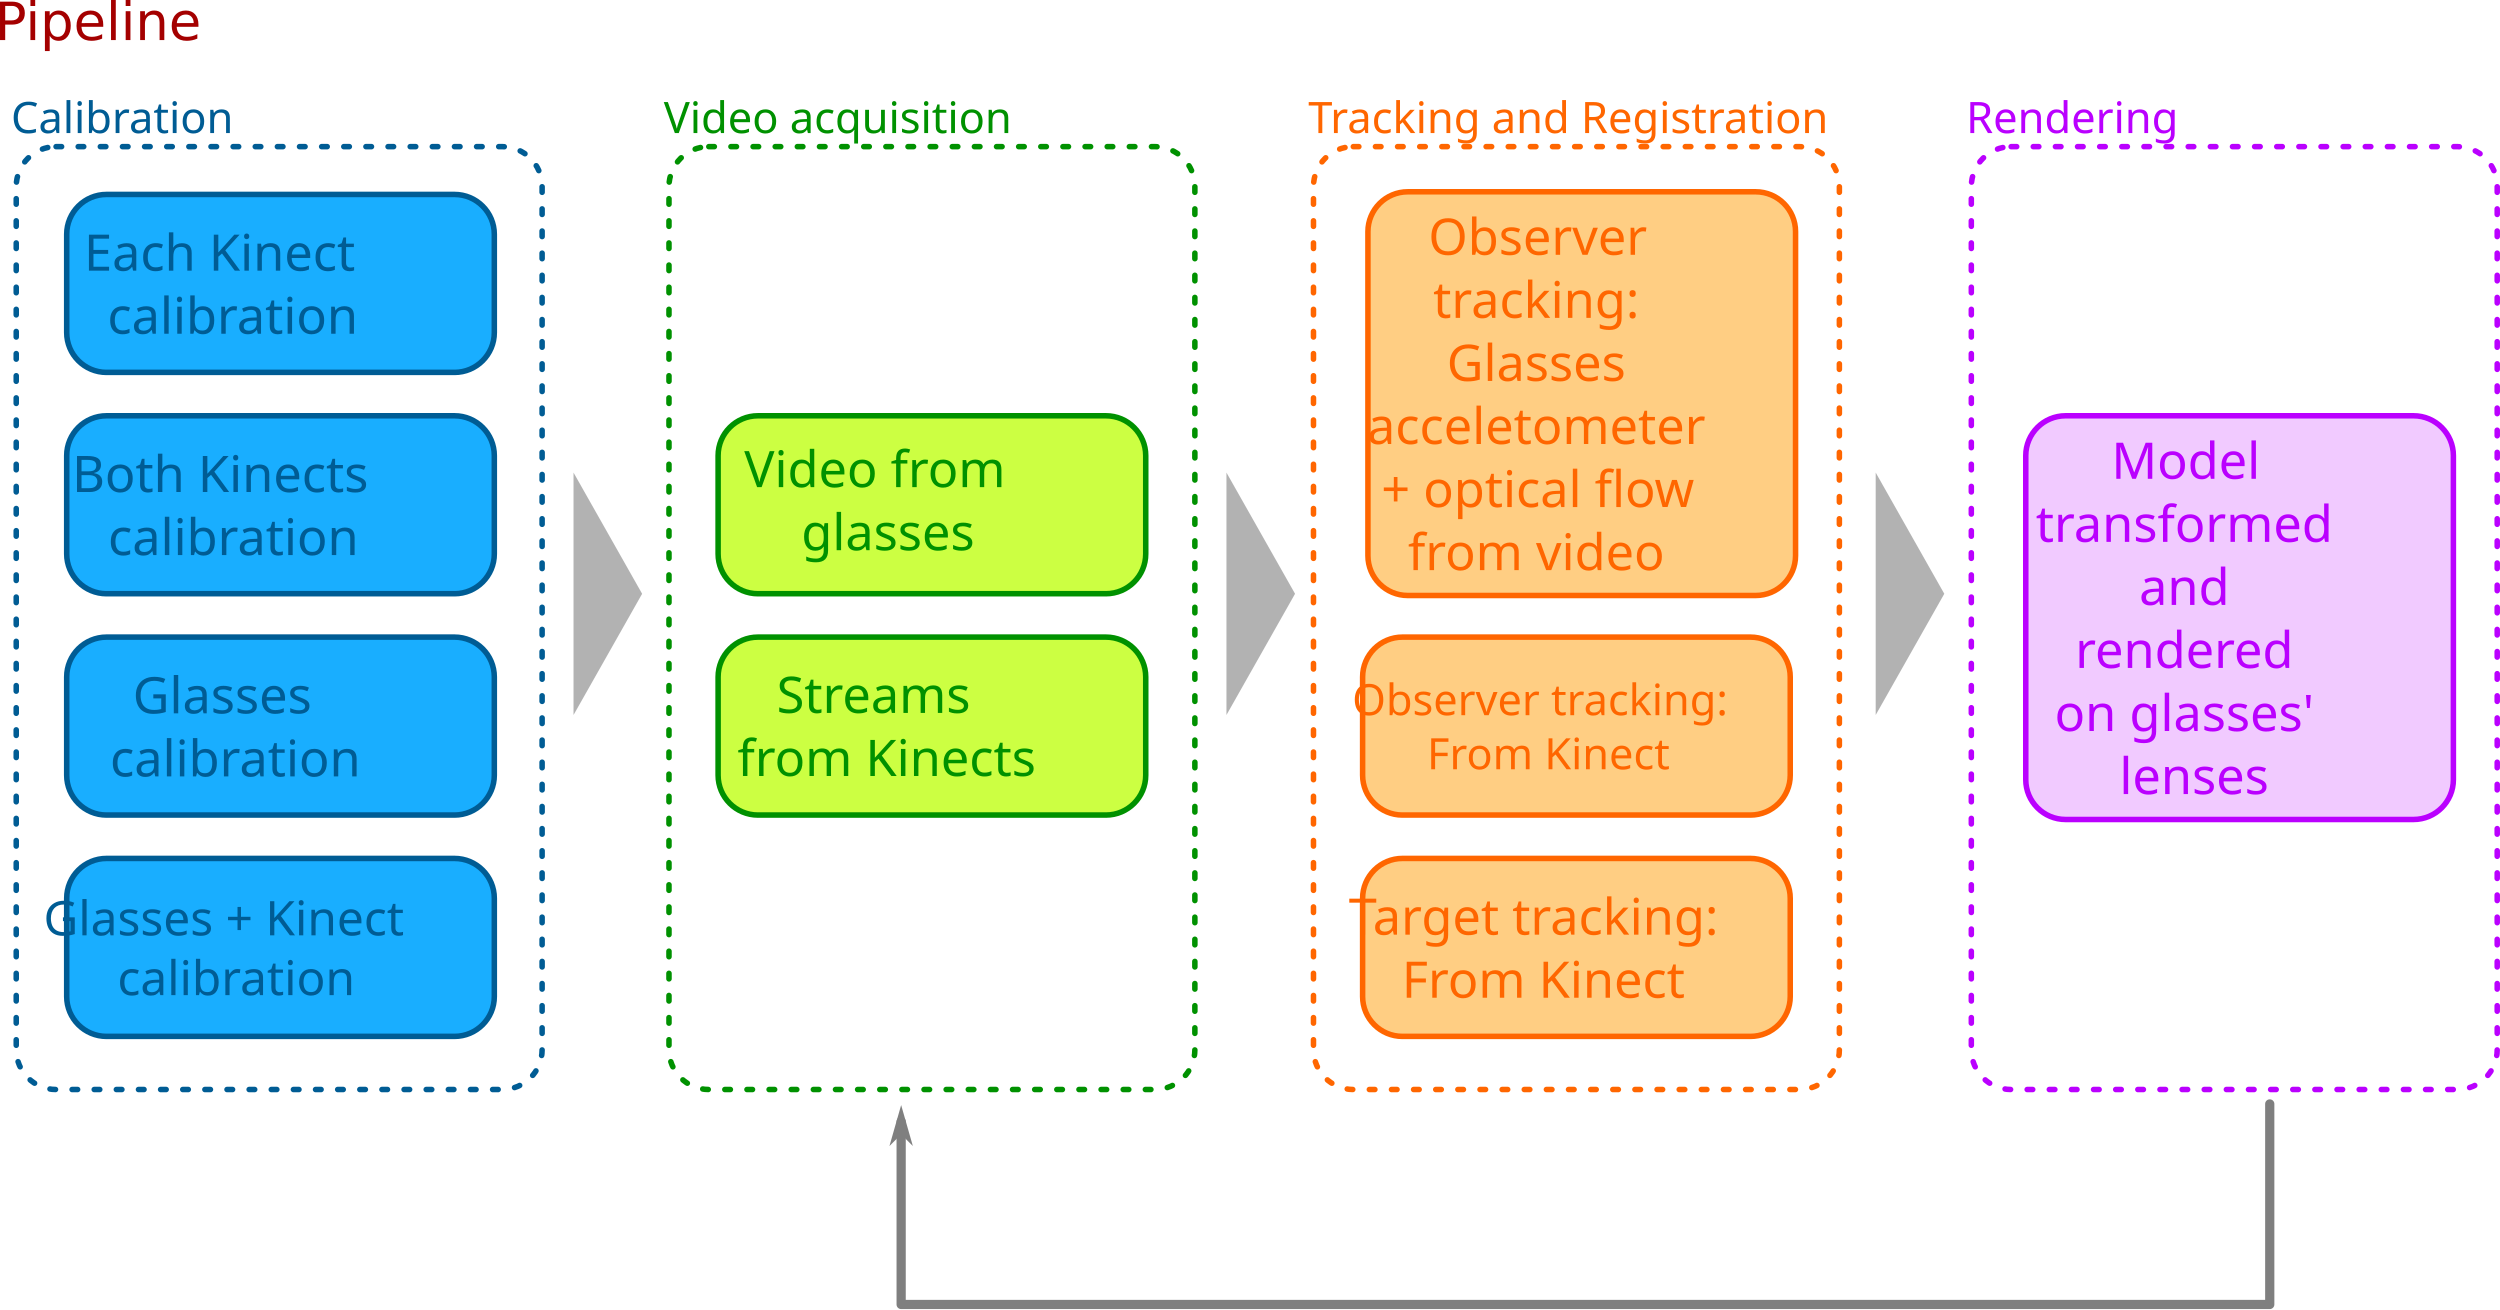
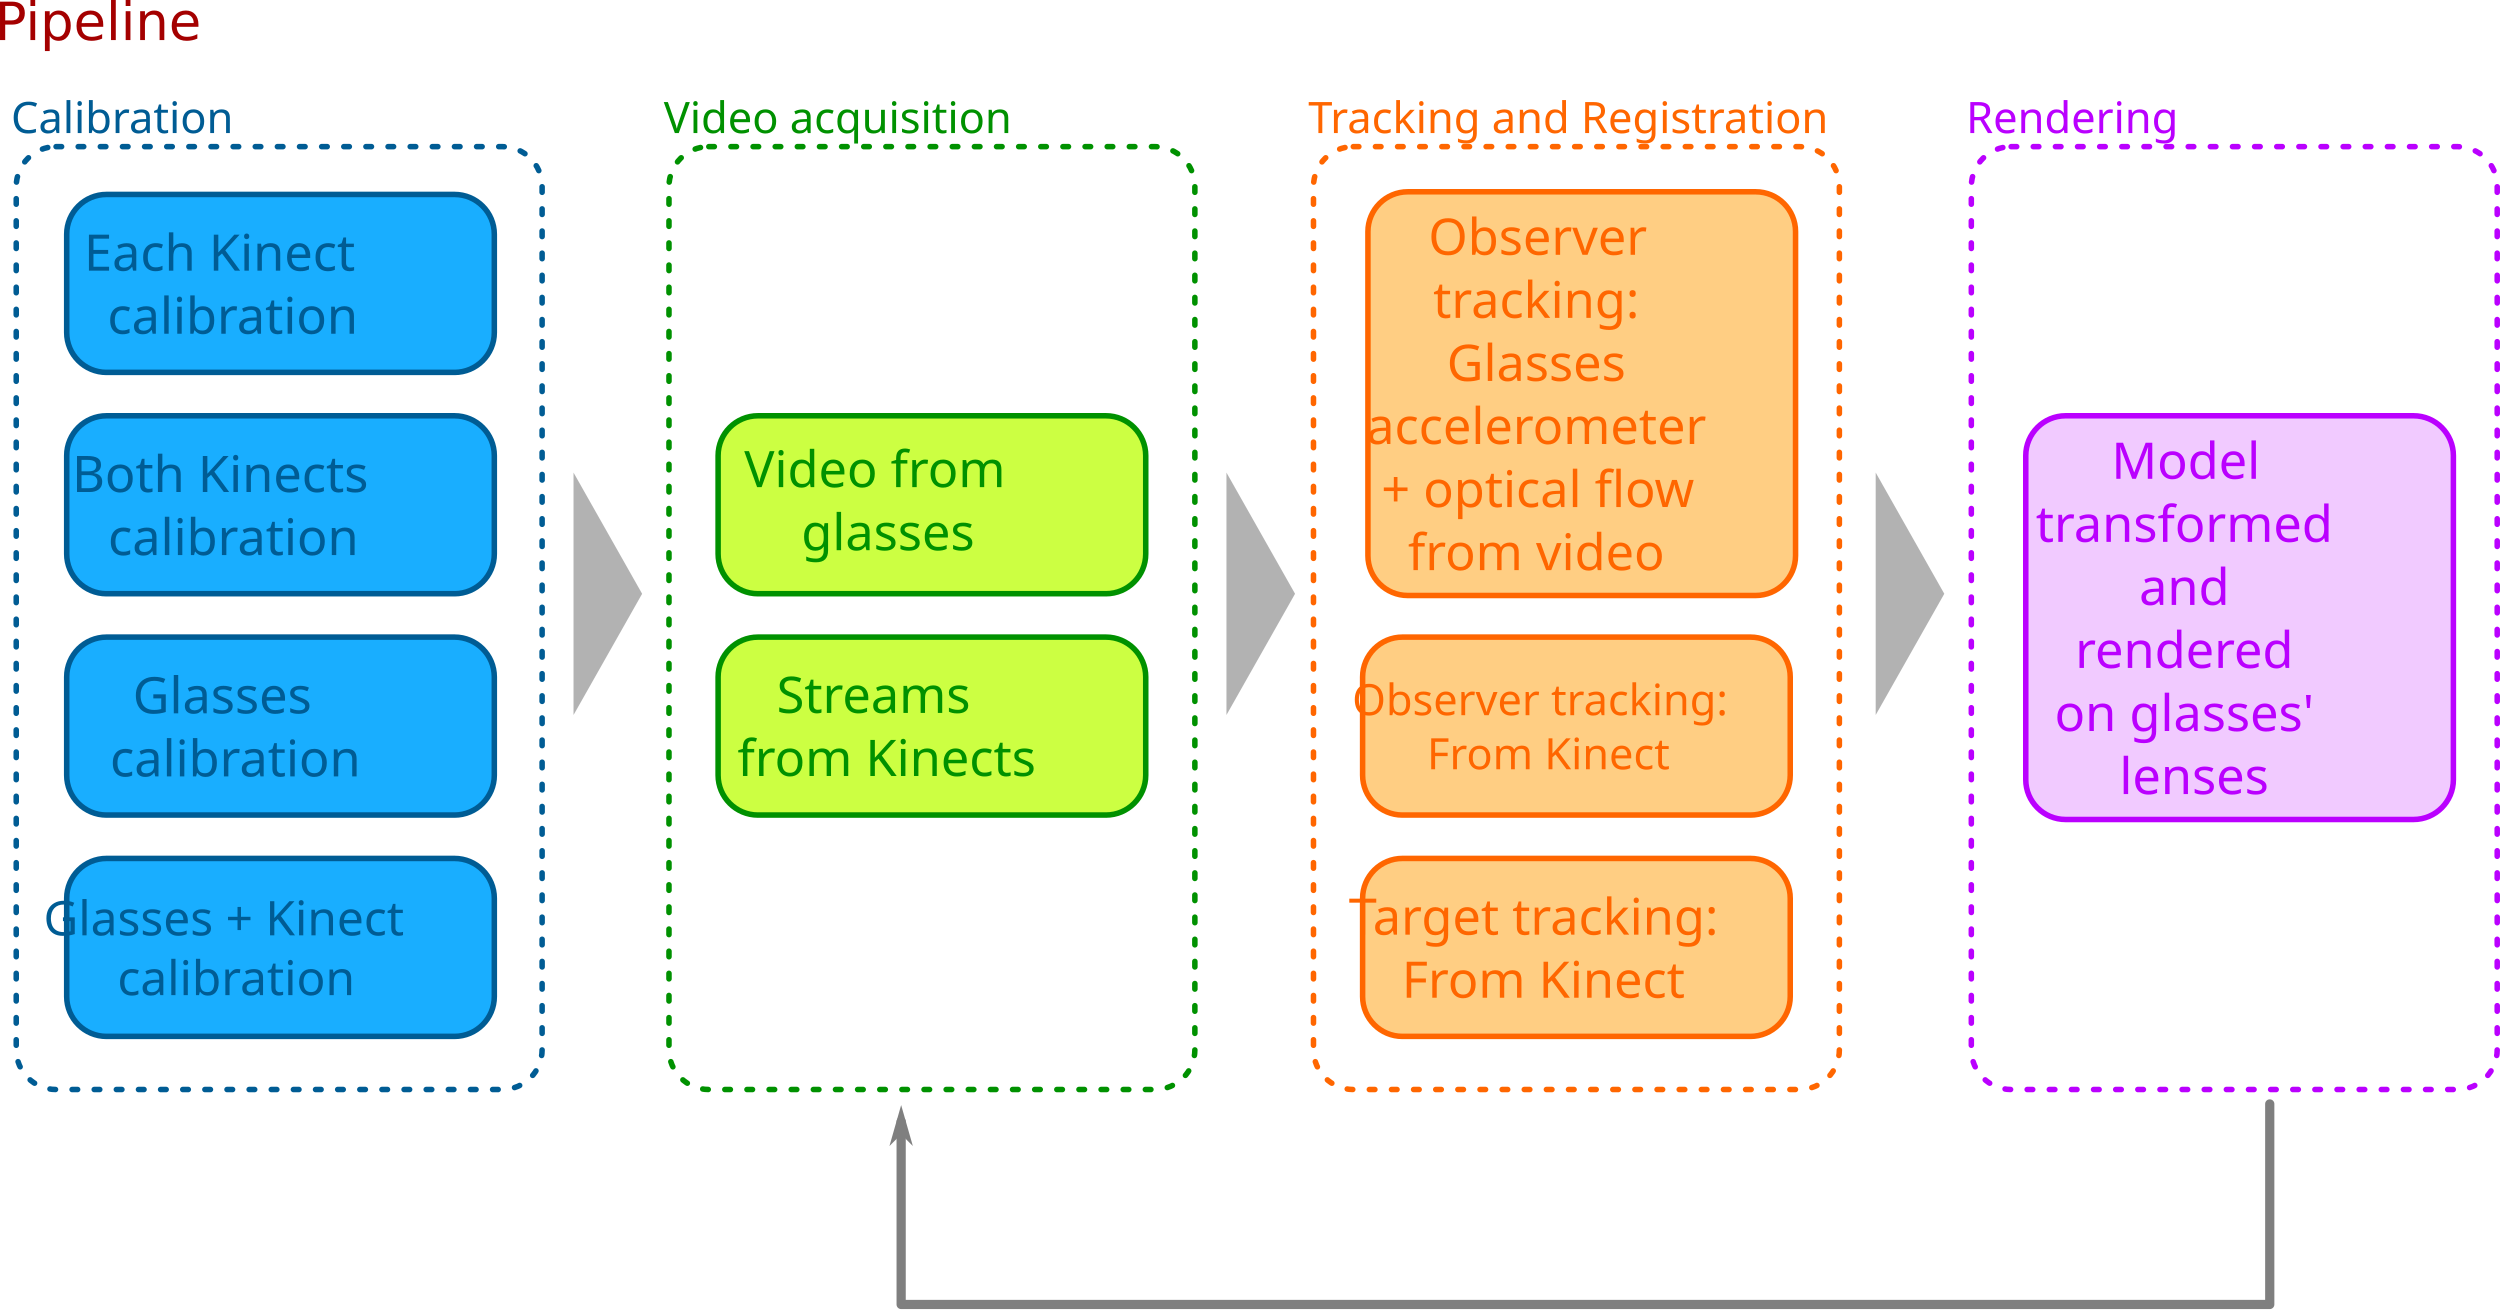
<svg xmlns="http://www.w3.org/2000/svg" xmlns:xlink="http://www.w3.org/1999/xlink" width="1355.438" height="709.75" id="svg2" version="1.1">
  <defs id="defs4">
    <marker orient="auto" refY="0" refX="0" id="Arrow1Send" style="overflow:visible">
      <path id="path6562" d="M 0,0 5,-5 -12.5,0 5,5 0,0 z" style="fill-rule:evenodd;stroke:#000000;stroke-width:1pt" transform="matrix(-0.2,0,0,-0.2,-1.2,0)" />
    </marker>
    <linearGradient y2="35.74" x2="21.408" y1="36.39" x1="22.687" gradientTransform="matrix(-0.977685,0.210075,0.210075,0.977685,41.80576,-11.11866)" gradientUnits="userSpaceOnUse" id="linearGradient4374" xlink:href="#linearGradient4356" />
    <linearGradient y2="36.218" x2="22.627" y1="35.818" x1="20.662" gradientTransform="matrix(0.983375,0.181588,-0.181588,0.983375,-7.07212,-9.82492)" gradientUnits="userSpaceOnUse" id="linearGradient4372" xlink:href="#linearGradient4356" />
    <radialGradient gradientUnits="userSpaceOnUse" gradientTransform="matrix(1,0,0,0.681917,0,8.233773)" r="13.565" fy="19.836" fx="16.215" cy="19.836" cx="16.215" id="radialGradient4350" xlink:href="#linearGradient4344" />
    <linearGradient gradientTransform="translate(-13.125,-7)" y2="35.803" x2="30.936" y1="29.553" x1="30.936" gradientUnits="userSpaceOnUse" id="linearGradient4332" xlink:href="#linearGradient3824" />
    <linearGradient y2="35.803" x2="30.936" y1="29.553" x1="30.936" gradientTransform="translate(-12.41789,-7)" gradientUnits="userSpaceOnUse" id="linearGradient4326" xlink:href="#linearGradient3824" />
    <linearGradient gradientTransform="translate(0.707108,0)" y2="35.803" x2="30.936" y1="29.553" x1="30.936" gradientUnits="userSpaceOnUse" id="linearGradient4175" xlink:href="#linearGradient3824" />
    <radialGradient gradientUnits="userSpaceOnUse" r="9.162" fy="17.064" fx="29.345" cy="17.064" cx="29.345" id="radialGradient3806" xlink:href="#linearGradient3800" />
    <linearGradient id="linearGradient3800">
      <stop id="stop3802" offset="0" style="stop-color:#f4d9b1;stop-opacity:1;" />
      <stop id="stop3804" offset="1" style="stop-color:#df9725;stop-opacity:1;" />
    </linearGradient>
    <linearGradient id="linearGradient3824">
      <stop id="stop3826" offset="0" style="stop-color:#ffffff;stop-opacity:1;" />
      <stop id="stop3828" offset="1" style="stop-color:#c9c9c9;stop-opacity:1;" />
    </linearGradient>
    <linearGradient id="linearGradient4163">
      <stop id="stop4165" offset="0" style="stop-color:#3b74bc;stop-opacity:1;" />
      <stop id="stop4167" offset="1" style="stop-color:#2d5990;stop-opacity:1;" />
    </linearGradient>
    <linearGradient id="linearGradient4338">
      <stop style="stop-color:#e9b15e;stop-opacity:1;" offset="0" id="stop4340" />
      <stop style="stop-color:#966416;stop-opacity:1;" offset="1" id="stop4342" />
    </linearGradient>
    <linearGradient id="linearGradient4344">
      <stop id="stop4346" offset="0" style="stop-color:#727e0a;stop-opacity:1;" />
      <stop id="stop4348" offset="1" style="stop-color:#5b6508;stop-opacity:1;" />
    </linearGradient>
    <linearGradient id="linearGradient4356">
      <stop id="stop4358" offset="0" style="stop-color:#000000;stop-opacity:1;" />
      <stop id="stop4360" offset="1" style="stop-color:#000000;stop-opacity:0;" />
    </linearGradient>
    <linearGradient id="linearGradient158">
      <stop id="stop159" offset="0" style="stop-color:#686868;stop-opacity:0;" />
      <stop id="stop162" offset="0.238" style="stop-color:#686868;stop-opacity:1;" />
      <stop id="stop163" offset="0.781" style="stop-color:#686868;stop-opacity:1;" />
      <stop id="stop160" offset="1" style="stop-color:#686868;stop-opacity:0;" />
    </linearGradient>
    <linearGradient id="linearGradient272">
      <stop id="stop273" offset="0" style="stop-color:#474747;stop-opacity:0;" />
      <stop id="stop275" offset="0.1" style="stop-color:#474747;stop-opacity:1;" />
      <stop id="stop276" offset="0.9" style="stop-color:#474747;stop-opacity:1;" />
      <stop id="stop274" offset="1" style="stop-color:#474747;stop-opacity:0;" />
    </linearGradient>
    <linearGradient id="linearGradient3750">
      <stop id="stop3752" offset="0" style="stop-color:#474747;stop-opacity:0;" />
      <stop id="stop3754" offset="0.1" style="stop-color:#474747;stop-opacity:1;" />
      <stop id="stop3756" offset="0.9" style="stop-color:#474747;stop-opacity:1;" />
      <stop id="stop3758" offset="1" style="stop-color:#474747;stop-opacity:0;" />
    </linearGradient>
    <linearGradient id="linearGradient178">
      <stop id="stop179" offset="0" style="stop-color:#ffffff;stop-opacity:0;" />
      <stop id="stop180" offset="0.108" style="stop-color:#ffffff;stop-opacity:0.707;" />
      <stop id="stop181" offset="0.921" style="stop-color:#ffffff;stop-opacity:0.707;" />
      <stop id="stop182" offset="1" style="stop-color:#ffffff;stop-opacity:0;" />
    </linearGradient>
    <linearGradient id="linearGradient5048">
      <stop id="stop5050" offset="0" style="stop-color:black;stop-opacity:0;" />
      <stop style="stop-color:black;stop-opacity:1;" offset="0.5" id="stop5056" />
      <stop id="stop5052" offset="1" style="stop-color:black;stop-opacity:0;" />
    </linearGradient>
    <linearGradient id="linearGradient4386">
      <stop style="stop-color:#d2d2d2;stop-opacity:1;" offset="0" id="stop4388" />
      <stop style="stop-color:#dfdfdf;stop-opacity:1;" offset="1" id="stop4390" />
    </linearGradient>
    <linearGradient id="linearGradient4509">
      <stop id="stop4511" offset="0" style="stop-color:#000000;stop-opacity:1;" />
      <stop id="stop4513" offset="1" style="stop-color:#000000;stop-opacity:0;" />
    </linearGradient>
    <linearGradient id="linearGradient3838">
      <stop id="stop3840" offset="0" style="stop-color:#000000;stop-opacity:1;" />
      <stop id="stop3842" offset="1" style="stop-color:#000000;stop-opacity:0;" />
    </linearGradient>
    <linearGradient id="linearGradient3845">
      <stop id="stop3847" offset="0" style="stop-color:#000000;stop-opacity:1;" />
      <stop id="stop3849" offset="1" style="stop-color:#000000;stop-opacity:0;" />
    </linearGradient>
    <linearGradient id="linearGradient3852">
      <stop id="stop3854" offset="0" style="stop-color:#000000;stop-opacity:1;" />
      <stop id="stop3856" offset="1" style="stop-color:#000000;stop-opacity:0;" />
    </linearGradient>
    <linearGradient id="linearGradient3859">
      <stop id="stop3861" offset="0" style="stop-color:#000000;stop-opacity:1;" />
      <stop id="stop3863" offset="1" style="stop-color:#000000;stop-opacity:0;" />
    </linearGradient>
    <linearGradient id="linearGradient3866">
      <stop id="stop3868" offset="0" style="stop-color:#000000;stop-opacity:1;" />
      <stop id="stop3870" offset="1" style="stop-color:#000000;stop-opacity:0;" />
    </linearGradient>
    <radialGradient r="6.566" fy="44.565" fx="30.204" cy="44.565" cx="30.204" gradientTransform="matrix(1,0,0,0.338462,0,29.48178)" gradientUnits="userSpaceOnUse" id="radialGradient1348" xlink:href="#linearGradient11508" />
    <linearGradient id="linearGradient11508">
      <stop style="stop-color:#000000;stop-opacity:1;" offset="0" id="stop11510" />
      <stop style="stop-color:#000000;stop-opacity:0;" offset="1" id="stop11512" />
    </linearGradient>
    <linearGradient id="linearGradient2933">
      <stop id="stop2935" offset="0" style="stop-color:#9cbcde;stop-opacity:1" />
      <stop id="stop2937" offset="1" style="stop-color:#204a87" />
    </linearGradient>
    <linearGradient id="linearGradient3264">
      <stop style="stop-color:#c9c9c9;stop-opacity:1;" offset="0" id="stop3266" />
      <stop id="stop3276" offset="0.25" style="stop-color:#f8f8f8;stop-opacity:1;" />
      <stop id="stop3272" offset="0.5" style="stop-color:#e2e2e2;stop-opacity:1;" />
      <stop style="stop-color:#b0b0b0;stop-opacity:1;" offset="0.75" id="stop3274" />
      <stop style="stop-color:#c9c9c9;stop-opacity:1;" offset="1" id="stop3268" />
    </linearGradient>
    <linearGradient id="linearGradient5048-9">
      <stop id="stop5050-3" offset="0" style="stop-color:black;stop-opacity:0;" />
      <stop style="stop-color:black;stop-opacity:1;" offset="0.5" id="stop5056-2" />
      <stop id="stop5052-5" offset="1" style="stop-color:black;stop-opacity:0;" />
    </linearGradient>
    <radialGradient r="6.566" fy="44.565" fx="30.204" cy="44.565" cx="30.204" gradientTransform="matrix(1,0,0,0.338462,0,29.48178)" gradientUnits="userSpaceOnUse" id="radialGradient1348-0" xlink:href="#linearGradient11508-4" />
    <linearGradient id="linearGradient11508-4">
      <stop style="stop-color:#000000;stop-opacity:1;" offset="0" id="stop11510-1" />
      <stop style="stop-color:#000000;stop-opacity:0;" offset="1" id="stop11512-0" />
    </linearGradient>
    <linearGradient id="linearGradient11520">
      <stop style="stop-color:#ffffff;stop-opacity:1;" offset="0" id="stop11522" />
      <stop style="stop-color:#dcdcdc;stop-opacity:1;" offset="1" id="stop11524" />
    </linearGradient>
    <linearGradient id="linearGradient5048-5">
      <stop id="stop5050-2" offset="0" style="stop-color:black;stop-opacity:0;" />
      <stop style="stop-color:black;stop-opacity:1;" offset="0.5" id="stop5056-0" />
      <stop id="stop5052-7" offset="1" style="stop-color:black;stop-opacity:0;" />
    </linearGradient>
  </defs>
  <g id="layer1" transform="translate(37.18829,-296.375)">
    <text xml:space="preserve" style="font-size:28.601px;font-style:normal;font-weight:normal;fill:#a40000;fill-opacity:1;stroke:none;font-family:Bitstream Vera Sans" x="-39.995" y="318.105" id="text2816">
      <tspan id="tspan2818" x="-39.995" y="318.105">Pipeline</tspan>
    </text>
    <text xml:space="preserve" style="font-size:18.998px;font-style:normal;font-weight:normal;line-height:125%;letter-spacing:0px;word-spacing:0px;fill:#000000;fill-opacity:1;stroke:none;font-family:Sans" x="762.434" y="448.166" id="text9308">
      <tspan x="762.434" y="448.166" id="tspan9316" />
    </text>
    <g id="g10147" transform="translate(33.90247,0)">
      <text id="text9848" y="368.528" x="288.79" style="font-size:23.546px;font-style:normal;font-weight:normal;line-height:125%;letter-spacing:0px;word-spacing:0px;fill:#009100;fill-opacity:1;stroke:none;font-family:Sans" xml:space="preserve">
        <tspan y="368.528" x="288.79" id="tspan9850">Video acquisition</tspan>
      </text>
      <rect style="fill:#ccff42;fill-opacity:1;stroke:#009100;stroke-width:3;stroke-linecap:round;stroke-linejoin:round;stroke-miterlimit:4;stroke-dasharray:none" id="rect9852" width="231.843" height="96.481" x="318.252" y="521.799" ry="21.6" rx="21.6" />
      <text xml:space="preserve" style="font-size:27.352px;font-style:normal;font-weight:normal;line-height:125%;letter-spacing:0px;word-spacing:0px;fill:#009100;fill-opacity:1;stroke:none;font-family:Sans" x="435.235" y="560.49" id="text9854">
        <tspan x="435.235" y="560.49" id="tspan9858" style="text-align:center;text-anchor:middle">Video from</tspan>
        <tspan id="tspan9862" x="435.235" y="594.68" style="text-align:center;text-anchor:middle">glasses</tspan>
      </text>
      <rect rx="21.6" ry="21.6" y="641.799" x="318.252" height="96.481" width="231.843" id="rect9864" style="fill:#ccff42;fill-opacity:1;stroke:#009100;stroke-width:3;stroke-linecap:round;stroke-linejoin:round;stroke-miterlimit:4;stroke-dasharray:none" />
      <text id="text9866" y="682.901" x="434.534" style="font-size:27.352px;font-style:normal;font-weight:normal;line-height:125%;letter-spacing:0px;word-spacing:0px;fill:#009100;fill-opacity:1;stroke:none;font-family:Sans" xml:space="preserve">
        <tspan style="text-align:center;text-anchor:middle" y="682.901" x="434.534" id="tspan9870">Streams</tspan>
        <tspan id="tspan9874" style="text-align:center;text-anchor:middle" y="717.091" x="434.534">from Kinects</tspan>
      </text>
      <rect style="fill:none;stroke:#009100;stroke-width:3;stroke-linecap:round;stroke-linejoin:round;stroke-miterlimit:4;stroke-opacity:1;stroke-dasharray:3, 9;stroke-dashoffset:0" id="rect9876" width="285.123" height="511.206" x="291.612" y="375.878" rx="21.6" ry="21.6" />
    </g>
    <g id="g10160">
      <rect rx="21.6" ry="21.6" y="401.799" x="-1.028" height="96.481" width="231.843" id="rect9814" style="fill:#19aeff;fill-opacity:1;stroke:#005c94;stroke-width:3;stroke-linecap:round;stroke-linejoin:round;stroke-miterlimit:4;stroke-dasharray:none" />
      <text id="text9816" y="443.141" x="113.885" style="font-size:27.352px;font-style:normal;font-weight:normal;line-height:125%;letter-spacing:0px;word-spacing:0px;fill:#005c94;fill-opacity:1;stroke:none;font-family:Sans" xml:space="preserve">
        <tspan style="text-align:center;text-anchor:middle;fill:#005c94" y="443.141" x="113.885" id="tspan9818">Each Kinect</tspan>
        <tspan style="text-align:center;text-anchor:middle;fill:#005c94" id="tspan9820" y="477.331" x="113.885">calibration</tspan>
      </text>
      <rect style="fill:#19aeff;fill-opacity:1;stroke:#005c94;stroke-width:3;stroke-linecap:round;stroke-linejoin:round;stroke-miterlimit:4;stroke-dasharray:none" id="rect9822" width="231.843" height="96.481" x="-1.028" y="521.799" ry="21.6" rx="21.6" />
      <text xml:space="preserve" style="font-size:27.352px;font-style:normal;font-weight:normal;line-height:125%;letter-spacing:0px;word-spacing:0px;fill:#005c94;fill-opacity:1;stroke:none;font-family:Sans" x="114.226" y="563.141" id="text9824">
        <tspan style="text-align:center;text-anchor:middle;fill:#005c94" id="tspan9826" x="114.226" y="563.141">Both Kinects</tspan>
        <tspan style="text-align:center;text-anchor:middle;fill:#005c94" x="114.226" y="597.331" id="tspan9828">calibration</tspan>
      </text>
      <rect rx="21.6" ry="21.6" y="641.799" x="-1.028" height="96.481" width="231.843" id="rect9830" style="fill:#19aeff;fill-opacity:1;stroke:#005c94;stroke-width:3;stroke-linecap:round;stroke-linejoin:round;stroke-miterlimit:4;stroke-dasharray:none" />
      <text id="text9832" y="683.141" x="115.314" style="font-size:27.352px;font-style:normal;font-weight:normal;line-height:125%;letter-spacing:0px;word-spacing:0px;fill:#005c94;fill-opacity:1;stroke:none;font-family:Sans" xml:space="preserve">
        <tspan style="text-align:center;text-anchor:middle;fill:#005c94" y="683.141" x="115.314" id="tspan9834">Glasses</tspan>
        <tspan style="text-align:center;text-anchor:middle;fill:#005c94" id="tspan9836" y="717.331" x="115.314">calibration</tspan>
      </text>
      <rect style="fill:#19aeff;fill-opacity:1;stroke:#005c94;stroke-width:3;stroke-linecap:round;stroke-linejoin:round;stroke-miterlimit:4;stroke-dasharray:none" id="rect9838" width="231.843" height="96.481" x="-1.028" y="761.799" ry="21.6" rx="21.6" />
      <text xml:space="preserve" style="font-size:25.929px;font-style:normal;font-weight:normal;line-height:125%;letter-spacing:0px;word-spacing:0px;fill:#005c94;fill-opacity:1;stroke:none;font-family:Sans" x="114.482" y="803.5" id="text9840">
        <tspan id="tspan9842" x="114.482" y="803.5" style="text-align:center;text-anchor:middle;fill:#005c94">Glasses + Kinect</tspan>
        <tspan x="114.482" y="835.911" id="tspan9844" style="text-align:center;text-anchor:middle;fill:#005c94">calibration</tspan>
      </text>
      <rect ry="21.6" rx="21.6" y="375.878" x="-28.388" height="511.206" width="285.123" id="rect9846" style="fill:none;stroke:#005c94;stroke-width:3;stroke-linecap:round;stroke-linejoin:round;stroke-miterlimit:4;stroke-opacity:1;stroke-dasharray:3, 9;stroke-dashoffset:0" />
      <text xml:space="preserve" style="font-size:23.546px;font-style:normal;font-weight:normal;line-height:125%;letter-spacing:0px;word-spacing:0px;fill:#005c94;fill-opacity:1;stroke:none;font-family:Sans" x="-31.21" y="368.528" id="text9878">
        <tspan id="tspan9880" x="-31.21" y="368.528">Calibration</tspan>
      </text>
    </g>
    <g id="g10125" transform="translate(63.33719,0)">
      <text xml:space="preserve" style="font-size:23.546px;font-style:normal;font-weight:normal;line-height:125%;letter-spacing:0px;word-spacing:0px;fill:#ff6600;fill-opacity:1;stroke:none;font-family:Sans" x="608.79" y="368.528" id="text9916">
        <tspan id="tspan9918" x="608.79" y="368.528">Tracking and Registration</tspan>
      </text>
      <rect ry="21.6" rx="21.6" y="375.878" x="611.612" height="511.206" width="285.123" id="rect9920" style="fill:none;stroke:#ff6600;stroke-width:3;stroke-linecap:round;stroke-linejoin:round;stroke-miterlimit:4;stroke-opacity:1;stroke-dasharray:3, 9;stroke-dashoffset:0" />
      <rect rx="21.6" ry="21.6" y="400.359" x="641.132" height="218.882" width="231.843" id="rect9924" style="fill:#ffce83;fill-opacity:1;stroke:#ff6600;stroke-width:3;stroke-linecap:round;stroke-linejoin:round;stroke-miterlimit:4;stroke-dasharray:none" />
      <text id="text9926" y="434.522" x="756.246" style="font-size:20.381px;font-style:normal;font-weight:normal;line-height:125%;letter-spacing:0px;word-spacing:0px;fill:#ff6600;fill-opacity:1;stroke:none;font-family:Sans" xml:space="preserve">
        <tspan style="font-size:27.352px;text-align:center;text-anchor:middle;fill:#ff6600" y="434.522" x="760.599" id="tspan9930">Observer </tspan>
        <tspan id="tspan9994" style="font-size:27.352px;text-align:center;text-anchor:middle;fill:#ff6600" y="468.712" x="756.246">tracking:</tspan>
        <tspan style="font-size:27.352px;text-align:center;text-anchor:middle;fill:#ff6600" y="502.902" x="756.246" id="tspan9934">Glasses</tspan>
-         <tspan style="font-size:27.352px;text-align:center;text-anchor:middle;fill:#ff6600" y="537.092" x="756.246" id="tspan9936">acceletometer</tspan>
+         <tspan style="font-size:27.352px;text-align:center;text-anchor:middle;fill:#ff6600" y="537.092" x="756.246" id="tspan9936">accelerometer</tspan>
        <tspan style="font-size:27.352px;text-align:center;text-anchor:middle;fill:#ff6600" y="571.282" x="760.599" id="tspan9938">+ optical flow </tspan>
        <tspan style="font-size:27.352px;text-align:center;text-anchor:middle;fill:#ff6600" y="605.472" x="756.246" id="tspan9948">from video</tspan>
        <tspan style="font-size:27.352px;text-align:center;text-anchor:middle;fill:#ff6600" y="639.662" x="756.246" id="tspan9942" />
      </text>
      <rect style="fill:#ffce83;fill-opacity:1;stroke:#ff6600;stroke-width:3;stroke-linecap:round;stroke-linejoin:round;stroke-miterlimit:4;stroke-dasharray:none" id="rect9960" width="231.843" height="96.481" x="638.252" y="641.799" ry="21.6" rx="21.6" />
      <text xml:space="preserve" style="font-size:17.481px;font-style:normal;font-weight:normal;line-height:125%;letter-spacing:0px;word-spacing:0px;fill:#ff6600;fill-opacity:1;stroke:none;font-family:Sans" x="754.895" y="684.123" id="text9962">
        <tspan id="tspan10008" x="754.895" y="684.123" style="font-size:23.459px;text-align:center;text-anchor:middle;fill:#ff6600">Observer tracking:</tspan>
        <tspan id="tspan9974" x="754.895" y="713.447" style="font-size:23.459px;text-align:center;text-anchor:middle;fill:#ff6600">From Kinect</tspan>
      </text>
      <rect rx="21.6" ry="21.6" y="761.799" x="638.252" height="96.481" width="231.843" id="rect9996" style="fill:#ffce83;fill-opacity:1;stroke:#ff6600;stroke-width:3;stroke-linecap:round;stroke-linejoin:round;stroke-miterlimit:4;stroke-dasharray:none" />
      <text id="text9998" y="803.141" x="754.801" style="font-size:20.381px;font-style:normal;font-weight:normal;line-height:125%;letter-spacing:0px;word-spacing:0px;fill:#ff6600;fill-opacity:1;stroke:none;font-family:Sans" xml:space="preserve">
        <tspan id="tspan10004" style="font-size:27.352px;text-align:center;text-anchor:middle;fill:#ff6600" y="803.141" x="754.801">Target tracking:</tspan>
        <tspan style="font-size:27.352px;text-align:center;text-anchor:middle;fill:#ff6600" y="837.331" x="754.801" id="tspan10002">From Kinect</tspan>
      </text>
    </g>
    <g id="g10103" transform="translate(100,0)">
      <text id="text10012" y="368.528" x="928.79" style="font-size:23.546px;font-style:normal;font-weight:normal;line-height:125%;letter-spacing:0px;word-spacing:0px;fill:#ba00ff;fill-opacity:1;stroke:none;font-family:Sans" xml:space="preserve">
        <tspan y="368.528" x="928.79" id="tspan10014">Rendering</tspan>
      </text>
      <rect style="fill:none;stroke:#ba00ff;stroke-width:3;stroke-linecap:round;stroke-linejoin:round;stroke-miterlimit:4;stroke-opacity:1;stroke-dasharray:3, 9;stroke-dashoffset:0" id="rect10016" width="285.123" height="511.206" x="931.612" y="375.878" rx="21.6" ry="21.6" />
      <g transform="translate(0,121.44)" id="g10093">
        <rect rx="21.6" ry="21.6" y="400.359" x="961.132" height="218.882" width="231.843" id="rect10018" style="fill:#f1caff;fill-opacity:1;stroke:#ba00ff;stroke-width:3;stroke-linecap:round;stroke-linejoin:round;stroke-miterlimit:4;stroke-dasharray:none" />
        <text id="text10020" y="434.522" x="1076.246" style="font-size:20.381px;font-style:normal;font-weight:normal;line-height:125%;letter-spacing:0px;word-spacing:0px;fill:#ba00ff;fill-opacity:1;stroke:none;font-family:Sans" xml:space="preserve">
          <tspan style="font-size:27.352px;text-align:center;text-anchor:middle;fill:#ba00ff" y="434.522" x="1080.6" id="tspan10034">Model </tspan>
          <tspan style="font-size:27.352px;text-align:center;text-anchor:middle;fill:#ba00ff" y="468.712" x="1076.246" id="tspan10079">transformed</tspan>
          <tspan style="font-size:27.352px;text-align:center;text-anchor:middle;fill:#ba00ff" y="502.902" x="1076.246" id="tspan10081">and</tspan>
          <tspan style="font-size:27.352px;text-align:center;text-anchor:middle;fill:#ba00ff" y="537.092" x="1076.246" id="tspan10083">rendered</tspan>
          <tspan style="font-size:27.352px;text-align:center;text-anchor:middle;fill:#ba00ff" y="571.282" x="1076.246" id="tspan10087">on glasses'</tspan>
          <tspan style="font-size:27.352px;text-align:center;text-anchor:middle;fill:#ba00ff" y="605.472" x="1076.246" id="tspan10091">lenses</tspan>
        </text>
      </g>
    </g>
    <path style="opacity:0.5;fill:#666666;fill-opacity:1;stroke:none" id="path10181" d="m 379.594,-173.089 -27.182,15.694 -27.182,15.694 0,-31.387 0,-31.387 27.182,15.694 z" transform="matrix(0.6842105,0,0,2.093927,51.23849,980.7492)" />
    <path transform="matrix(0.6842105,0,0,2.093927,405.2385,980.7492)" d="m 379.594,-173.089 -27.182,15.694 -27.182,15.694 0,-31.387 0,-31.387 27.182,15.694 z" id="path10183" style="opacity:0.5;fill:#666666;fill-opacity:1;stroke:none" />
    <path style="opacity:0.5;fill:#666666;fill-opacity:1;stroke:none" id="path10185" d="m 379.594,-173.089 -27.182,15.694 -27.182,15.694 0,-31.387 0,-31.387 27.182,15.694 z" transform="matrix(0.6842105,0,0,2.093927,757.2385,980.7492)" />
    <path style="opacity:0.5;fill:none;stroke:#000000;stroke-width:5;stroke-linecap:round;stroke-linejoin:round;stroke-miterlimit:4;stroke-opacity:1;stroke-dasharray:none;marker-end:url(#Arrow1Send)" d="m 1193.413,894.902 0,108.728 -742.021,0 0,-99.19" id="path10187" />
  </g>
</svg>
